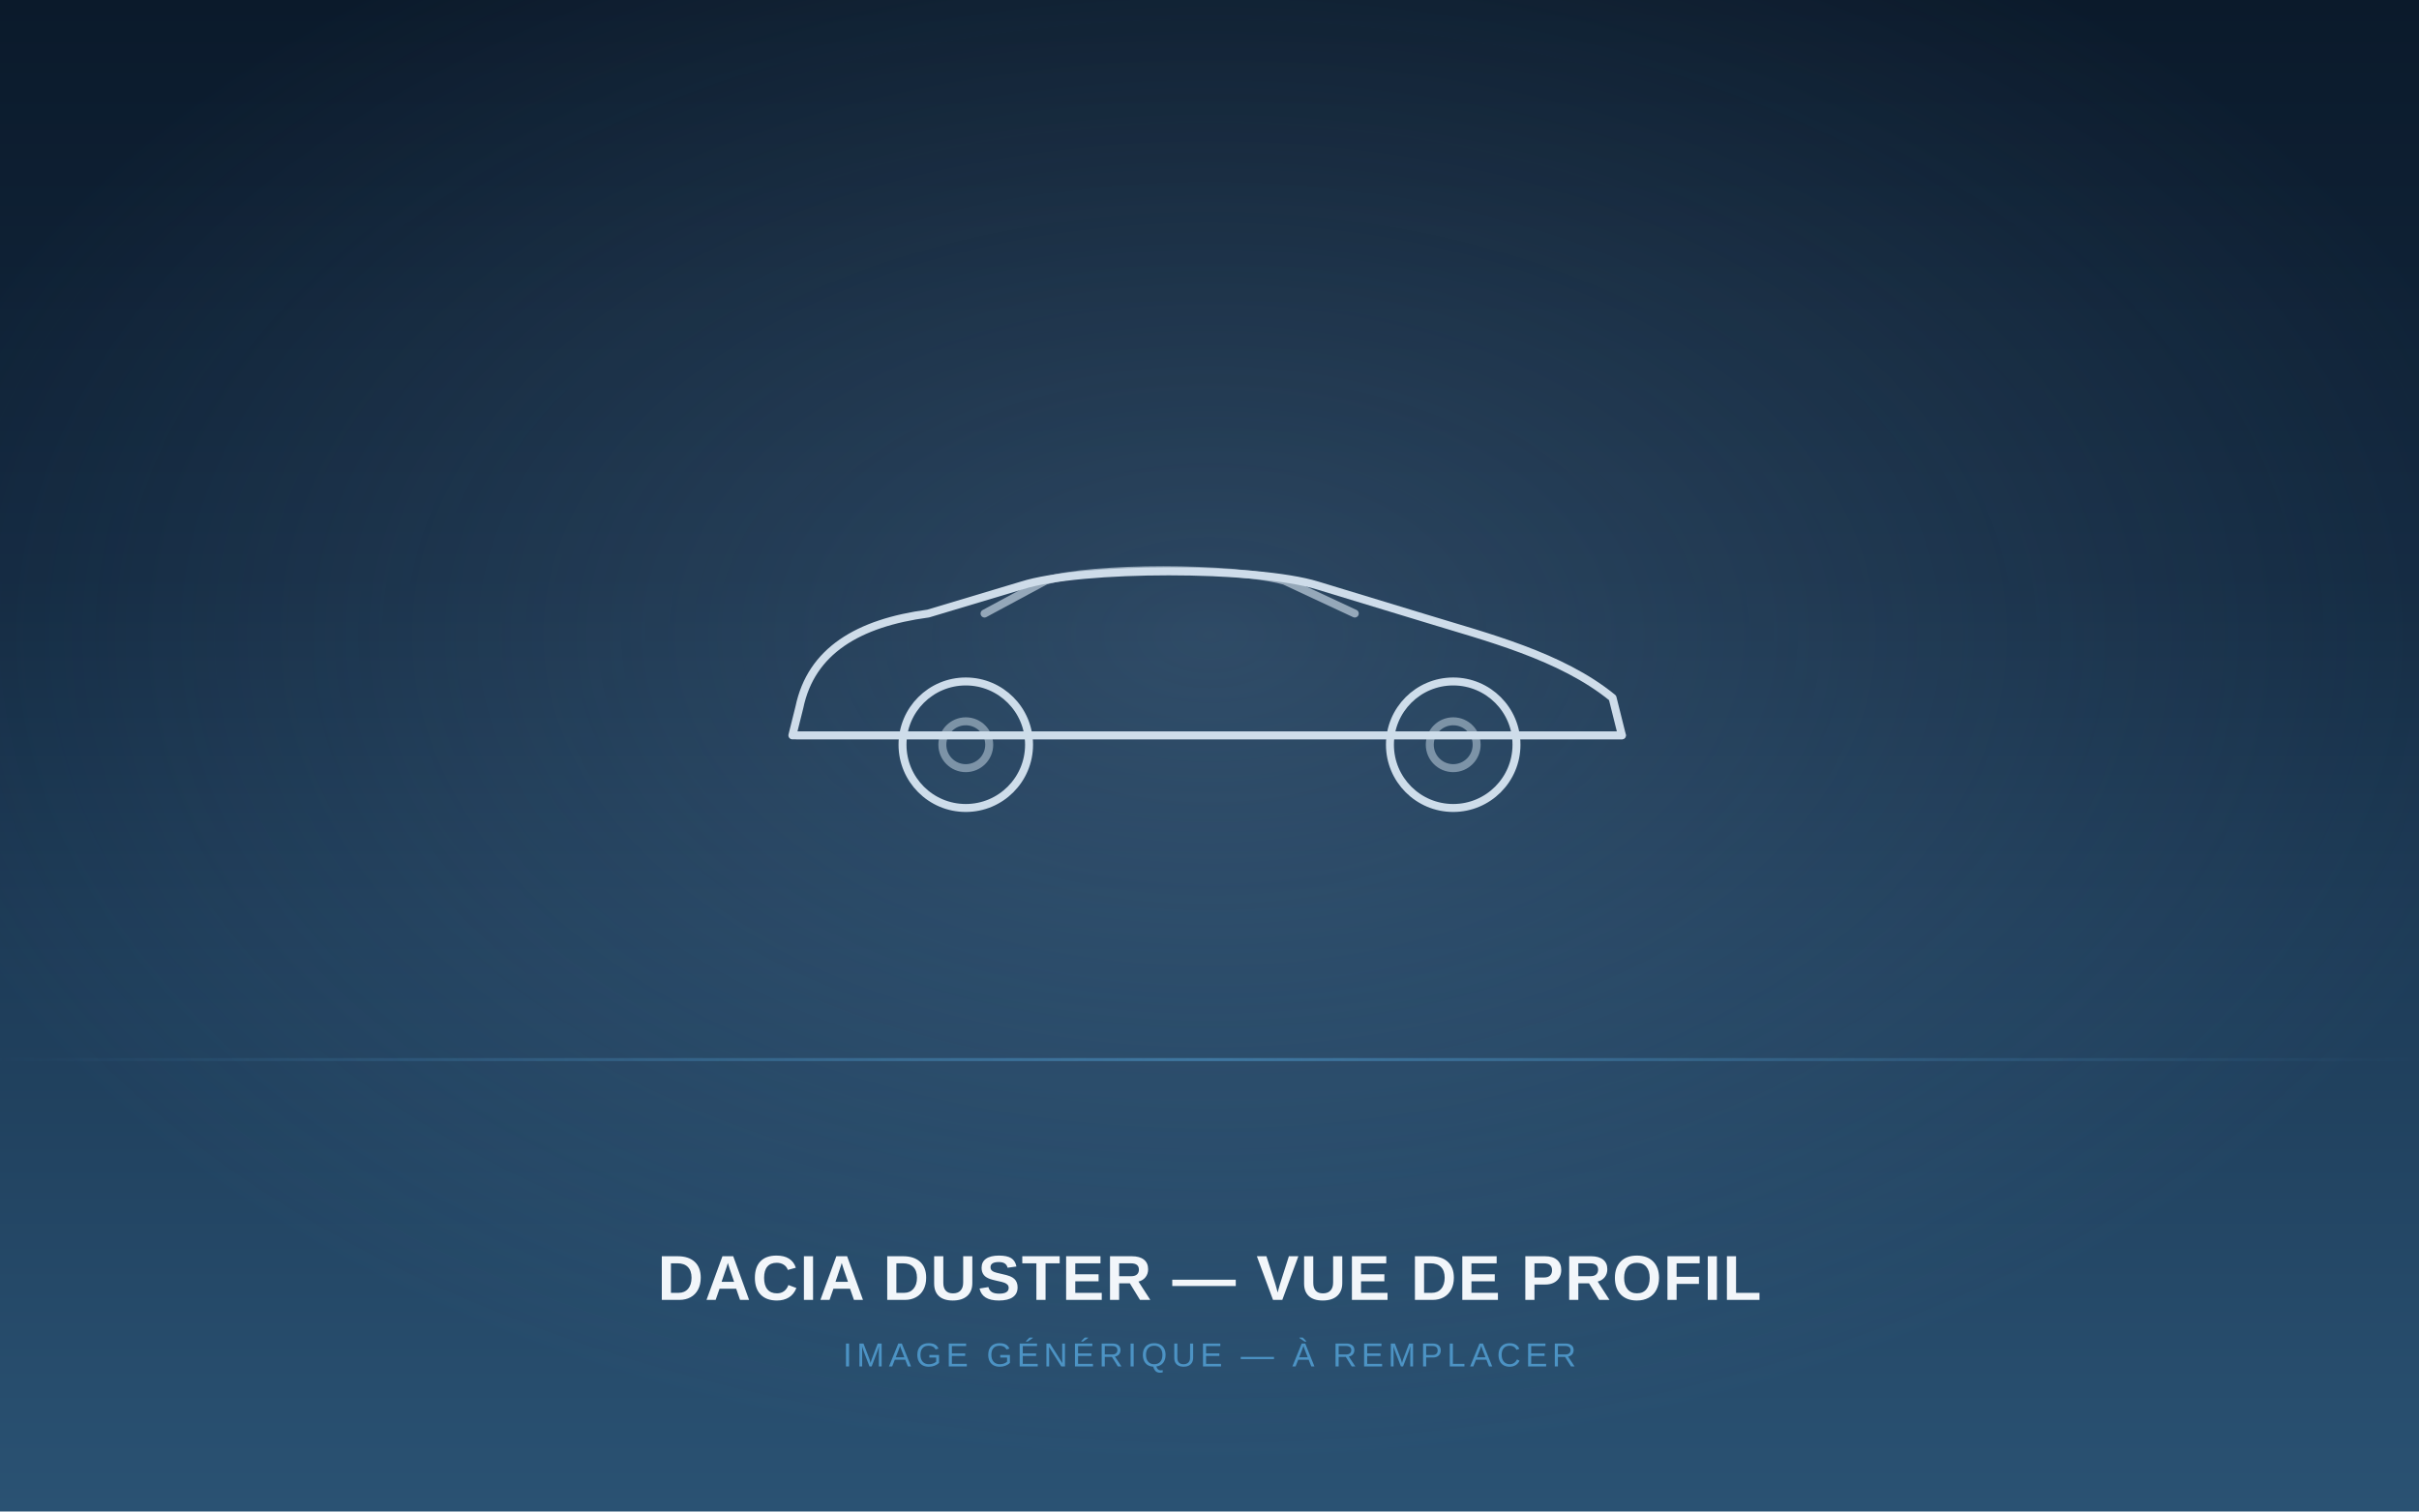
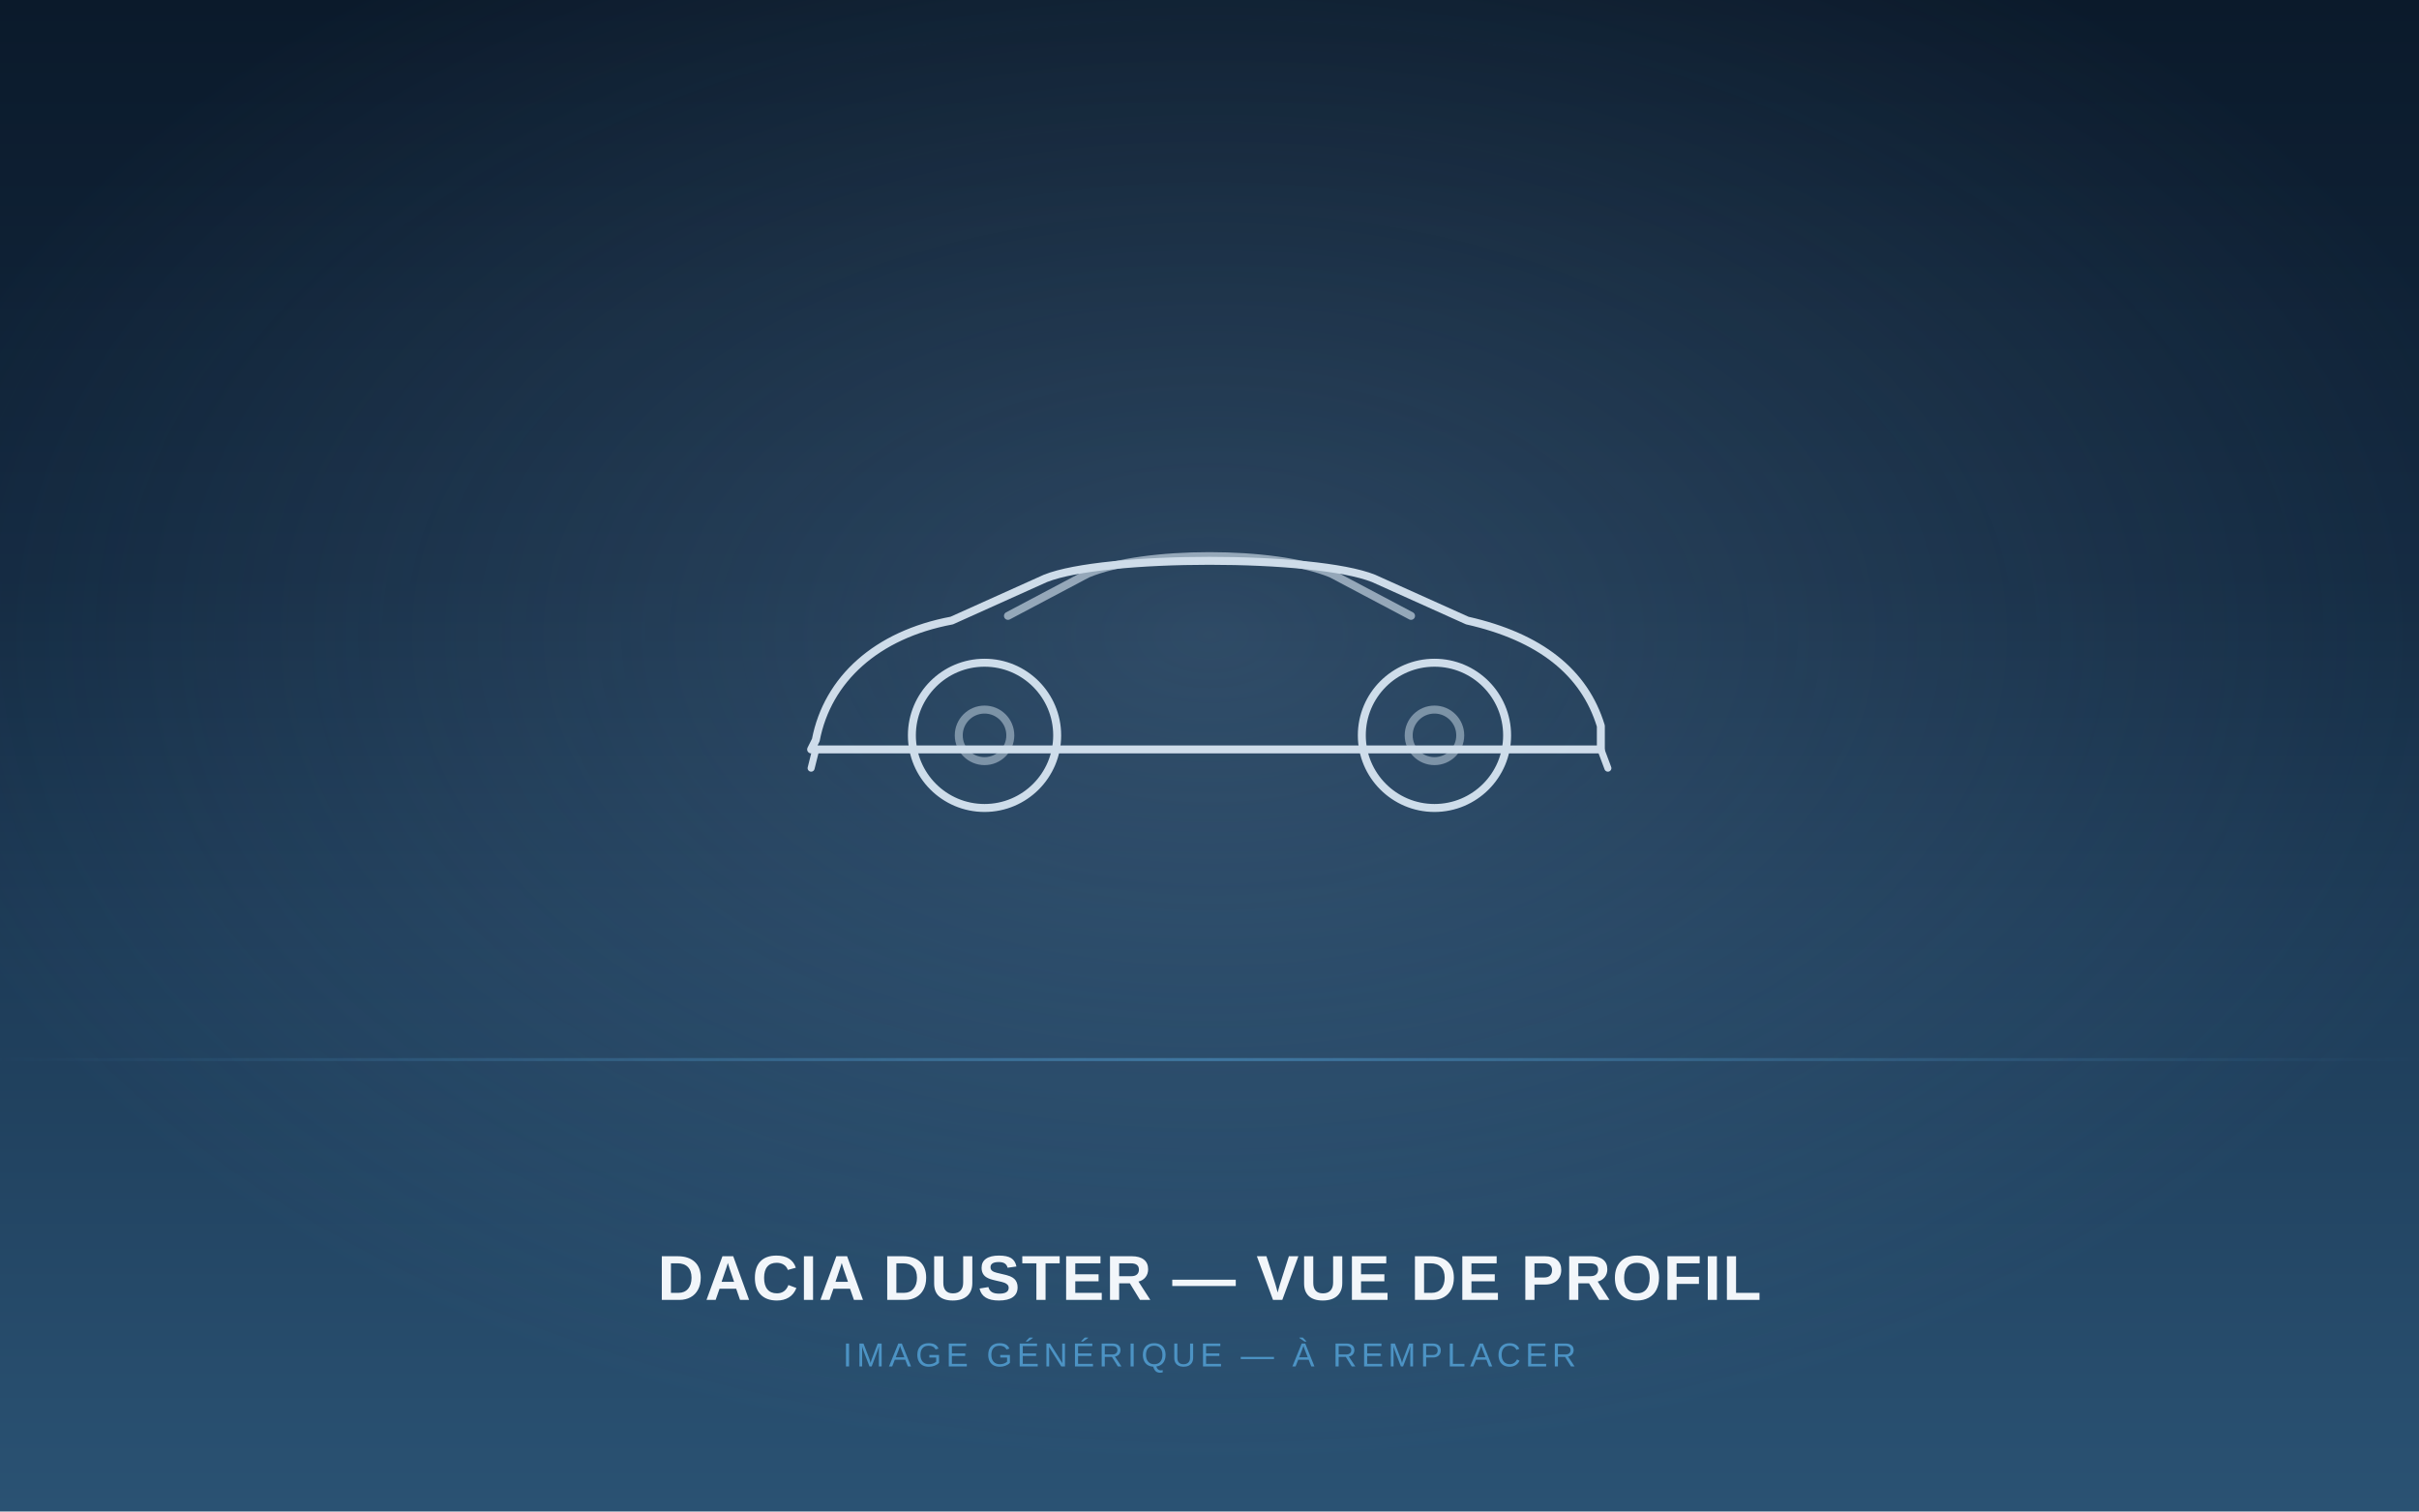
<svg xmlns="http://www.w3.org/2000/svg" width="1600" height="1000" viewBox="0 0 1600 1000">
  <defs>
    <linearGradient id="bg" x1="0%" y1="0%" x2="0%" y2="100%">
      <stop offset="0%" stop-color="#0b1a2b" />
      <stop offset="38%" stop-color="#12283f" />
      <stop offset="62%" stop-color="#1d3b57" />
      <stop offset="100%" stop-color="#2a5273" />
    </linearGradient>
    <radialGradient id="glow" cx="50%" cy="42%" r="55%">
      <stop offset="0%" stop-color="#8cb9e1" stop-opacity="0.22" />
      <stop offset="100%" stop-color="#8cb9e1" stop-opacity="0" />
    </radialGradient>
    <linearGradient id="rule" x1="0%" y1="0%" x2="100%" y2="0%">
      <stop offset="0%" stop-color="#4c93c4" stop-opacity="0" />
      <stop offset="50%" stop-color="#4c93c4" stop-opacity="0.6" />
      <stop offset="100%" stop-color="#4c93c4" stop-opacity="0" />
    </linearGradient>
  </defs>
  <rect width="1600" height="1000" fill="url(#bg)" />
  <rect width="1600" height="1000" fill="url(#glow)" />
  <rect x="0" y="700" width="1600" height="2" fill="url(#rule)" />
  <g transform="translate(800, 440) scale(1.55)" fill="none" stroke="#dce9f5" stroke-width="3.4" stroke-linejoin="round" stroke-linecap="round" opacity="0.92">
-     <path d="M -175 18 C -170 -6 -150 -18 -120 -22 L -80 -34 C -55 -42 20 -42 46 -34 L 92 -20 C 118 -12 150 -4 172 14 L 176 30 L -178 30 Z" />
-     <path d="M -96 -22 L -70 -36 C -50 -42 10 -42 32 -36 L 62 -22" opacity="0.65" />
-     <line x1="-176" y1="30" x2="176" y2="30" opacity="0.5" />
-     <circle cx="-104" cy="34" r="27" />
-     <circle cx="104" cy="34" r="27" />
-     <circle cx="-104" cy="34" r="10" opacity="0.5" />
-     <circle cx="104" cy="34" r="10" opacity="0.5" />
+     <path d="M -168 32 C -163 6 -142 -13 -110 -19 L -70 -37 C -45 -47 45 -47 70 -37 L 110 -19 C 141 -12 160 3 167 26 L 167 36 L -170 36 Z" />
+     <path d="M -86 -21 L -52 -39 C -28 -49 28 -49 52 -39 L 86 -21" opacity="0.65" />
+     <circle cx="-96" cy="30" r="31" />
+     <circle cx="-96" cy="30" r="11" opacity="0.5" />
+     <circle cx="96" cy="30" r="31" />
+     <circle cx="96" cy="30" r="11" opacity="0.5" />
+     <path d="M -168 36 L -170 44 M 167 36 L 170 44" stroke-width="3" />
  </g>
  <text x="50%" y="860" text-anchor="middle" font-family="Arial, Helvetica, sans-serif" font-weight="700" font-size="42" fill="#f2f6fa" letter-spacing="1">DACIA DUSTER — VUE DE PROFIL</text>
  <text x="50%" y="904" text-anchor="middle" font-family="Arial, Helvetica, sans-serif" font-size="22" fill="#4c93c4" letter-spacing="3">IMAGE GÉNÉRIQUE — À REMPLACER</text>
</svg>
